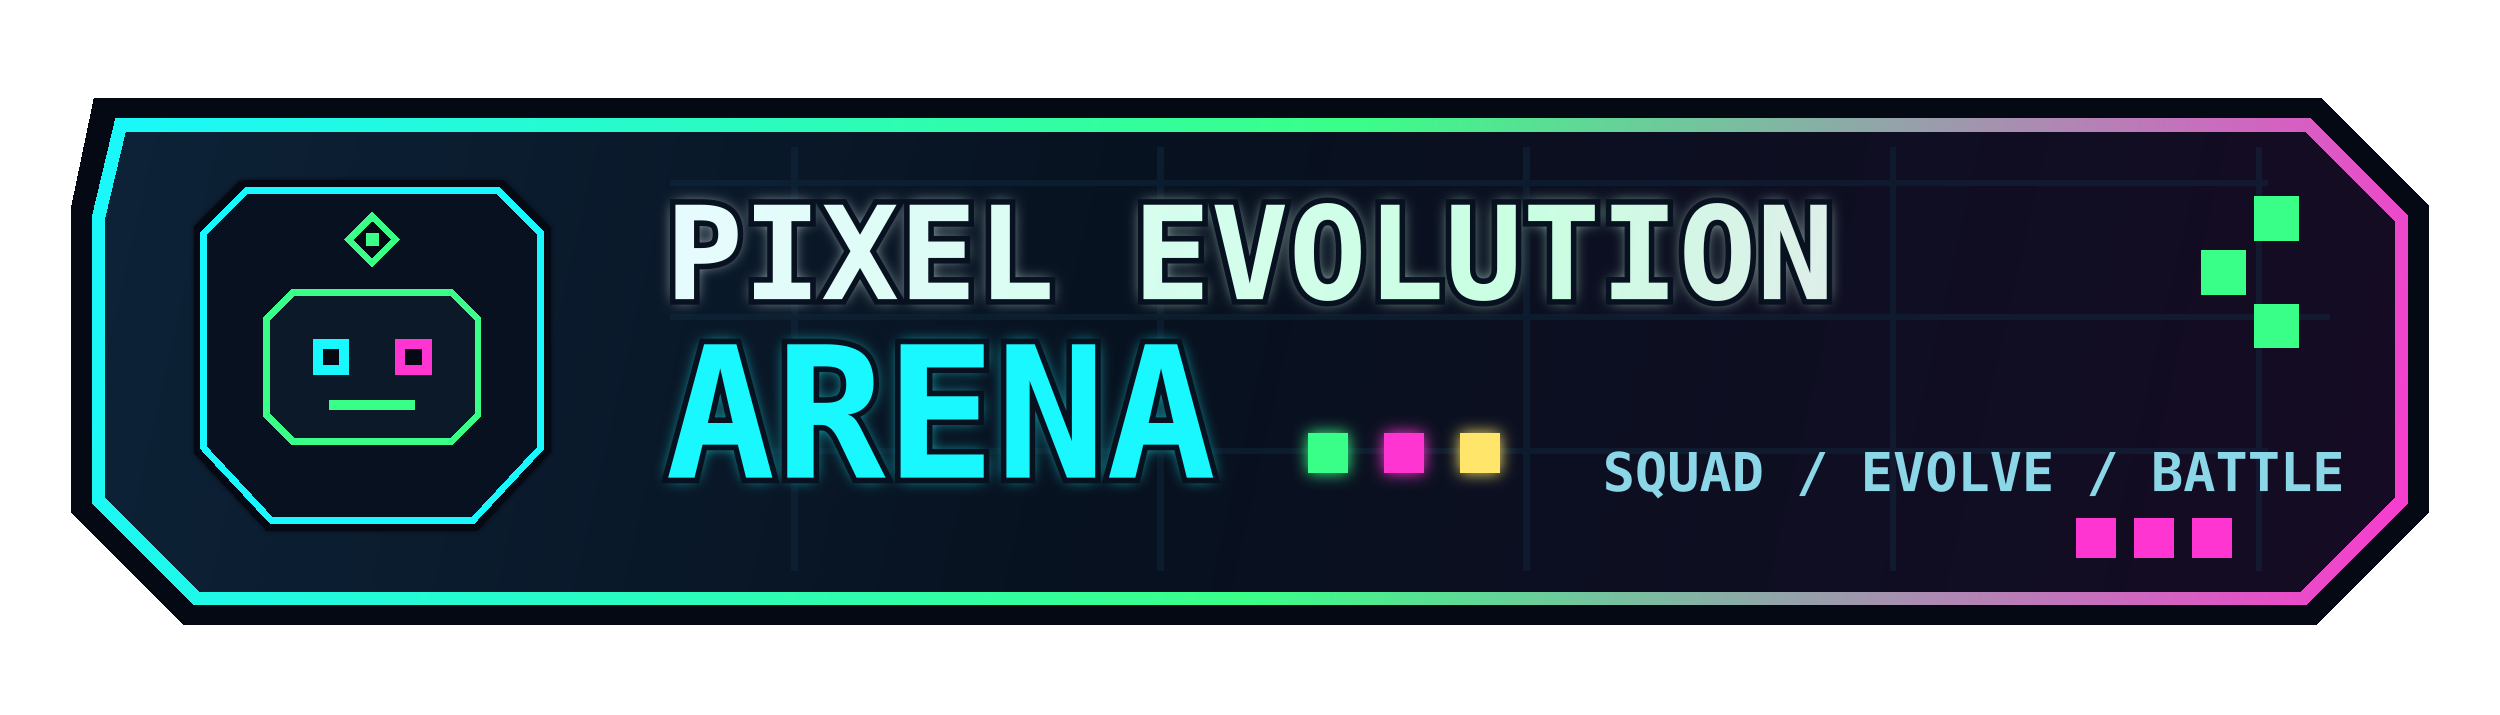
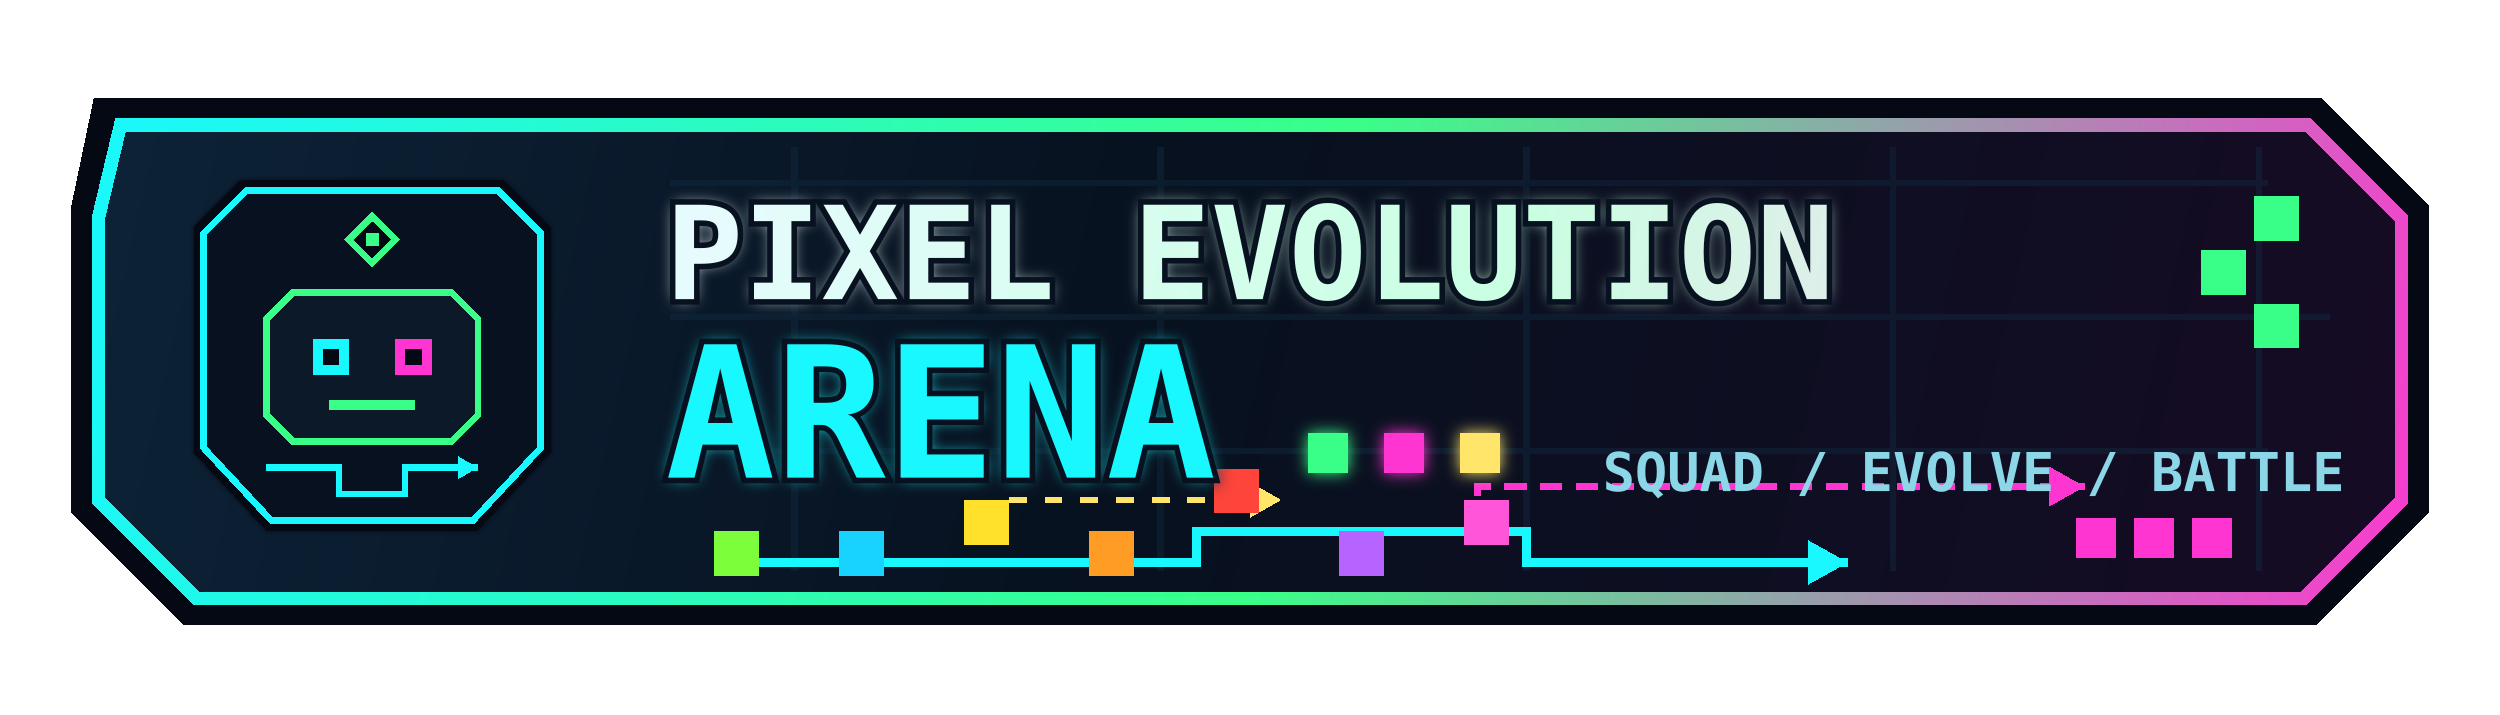
<svg xmlns="http://www.w3.org/2000/svg" width="1120" height="320" viewBox="0 0 1120 320" role="img" aria-labelledby="title desc">
  <defs>
    <linearGradient id="logoPanel" x1="32" y1="40" x2="1088" y2="280" gradientUnits="userSpaceOnUse">
      <stop offset="0" stop-color="#0d2338" />
      <stop offset="0.46" stop-color="#07111f" />
      <stop offset="1" stop-color="#160b24" />
    </linearGradient>
    <linearGradient id="logoRim" x1="32" y1="40" x2="1088" y2="280" gradientUnits="userSpaceOnUse">
      <stop offset="0" stop-color="#19f8ff" />
      <stop offset="0.52" stop-color="#39ff88" />
      <stop offset="1" stop-color="#ff35d1" />
    </linearGradient>
    <linearGradient id="wordFill" x1="288" y1="76" x2="1032" y2="206" gradientUnits="userSpaceOnUse">
      <stop offset="0" stop-color="#e8fbff" />
      <stop offset="0.52" stop-color="#c9ffe2" />
      <stop offset="1" stop-color="#ffd5f5" />
    </linearGradient>
    <filter id="logoGlow" x="-12%" y="-25%" width="124%" height="150%" color-interpolation-filters="sRGB">
      <feGaussianBlur stdDeviation="3.5" result="blur" />
      <feMerge>
        <feMergeNode in="blur" />
        <feMergeNode in="SourceGraphic" />
      </feMerge>
    </filter>
  </defs>
  <g shape-rendering="crispEdges">
    <polygon points="42 44 1040 44 1088 92 1088 230 1038 280 82 280 32 230 32 92" fill="#050913" />
    <polygon points="54 56 1034 56 1076 98 1076 224 1032 268 88 268 44 224 44 98" fill="url(#logoPanel)" stroke="url(#logoRim)" stroke-width="6" />
    <g opacity="0.34" stroke="#12324a" stroke-width="3">
      <path d="M300 82H1016" />
      <path d="M300 142H1044" />
      <path d="M300 202H1016" />
      <path d="M356 66V256" />
      <path d="M520 66V256" />
      <path d="M684 66V256" />
      <path d="M848 66V256" />
      <path d="M1012 66V256" />
    </g>
+     <g aria-hidden="true">
+       <path d="M320 252H536V238H684V252H828" fill="none" stroke="#19f8ff" stroke-width="4" />
+       <path d="M828 252l-18 -10v20z" fill="#19f8ff" />
+       <path d="M450 238V224H574" fill="none" stroke="#ffe66b" stroke-width="3" stroke-dasharray="8 8" />
+       <path d="M574 224l-14 -8v16z" fill="#ffe66b" />
+       <path d="M662 238V218H934" fill="none" stroke="#ff35d1" stroke-width="3" stroke-dasharray="10 6" />
+       <path d="M934 218l-16 -9v18z" fill="#ff35d1" />
+       <rect x="320" y="238" width="20" height="20" fill="#7cff3a" />
+       <rect x="376" y="238" width="20" height="20" fill="#18d2ff" />
+       <rect x="432" y="224" width="20" height="20" fill="#ffe12b" />
+       <rect x="488" y="238" width="20" height="20" fill="#ff9c24" />
+       <rect x="544" y="210" width="20" height="20" fill="#ff453b" />
+       <rect x="600" y="238" width="20" height="20" fill="#b663ff" />
+       <rect x="656" y="224" width="20" height="20" fill="#ff55d8" />
+     </g>
    <g transform="translate(72 66) scale(0.37)" filter="url(#logoGlow)">
      <polygon points="96 40 416 40 472 96 472 370 384 464 128 464 40 370 40 96" fill="#050913" />
      <polygon points="104 52 408 52 460 104 460 364 378 452 134 452 52 364 52 104" fill="#08111f" stroke="#19f8ff" stroke-width="8" />
      <polygon points="160 176 352 176 384 208 384 324 352 356 160 356 128 324 128 208" fill="#0b1928" stroke="#39ff88" stroke-width="8" />
+       <path d="M128 388H216V420H296V388H384" fill="none" stroke="#19f8ff" stroke-width="8" />
+       <path d="M384 388l-24 -14v28z" fill="#19f8ff" />
      <rect x="184" y="232" width="44" height="44" fill="#19f8ff" />
      <rect x="196" y="244" width="20" height="20" fill="#050913" />
      <rect x="284" y="232" width="44" height="44" fill="#ff35d1" />
      <rect x="296" y="244" width="20" height="20" fill="#050913" />
      <rect x="204" y="306" width="104" height="12" fill="#39ff88" />
      <rect x="236" y="92" width="40" height="40" fill="#050913" stroke="#39ff88" stroke-width="8" transform="rotate(45 256 112)" />
      <rect x="248" y="104" width="16" height="16" fill="#39ff88" />
    </g>
    <g filter="url(#logoGlow)">
      <text x="298" y="134" fill="url(#wordFill)" stroke="#07111f" stroke-width="5" paint-order="stroke" font-family="'Share Tech Mono', 'Oxanium', 'Orbitron', Consolas, monospace" font-size="58" font-weight="800" letter-spacing="0">PIXEL EVOLUTION</text>
      <text x="298" y="214" fill="#19f8ff" stroke="#07111f" stroke-width="5" paint-order="stroke" font-family="'Share Tech Mono', 'Oxanium', 'Orbitron', Consolas, monospace" font-size="82" font-weight="900" letter-spacing="0">ARENA</text>
      <rect x="586" y="194" width="18" height="18" fill="#39ff88" />
      <rect x="620" y="194" width="18" height="18" fill="#ff35d1" />
      <rect x="654" y="194" width="18" height="18" fill="#ffe66b" />
    </g>
    <g font-family="'Share Tech Mono', Consolas, monospace" font-size="24" font-weight="700" letter-spacing="0" fill="#8bd6e7">
      <text x="718" y="220">SQUAD / EVOLVE / BATTLE</text>
    </g>
    <g fill="#39ff88">
      <rect x="1010" y="88" width="20" height="20" />
      <rect x="986" y="112" width="20" height="20" />
      <rect x="1010" y="136" width="20" height="20" />
    </g>
    <g fill="#ff35d1">
      <rect x="930" y="232" width="18" height="18" />
      <rect x="956" y="232" width="18" height="18" />
      <rect x="982" y="232" width="18" height="18" />
    </g>
  </g>
</svg>
